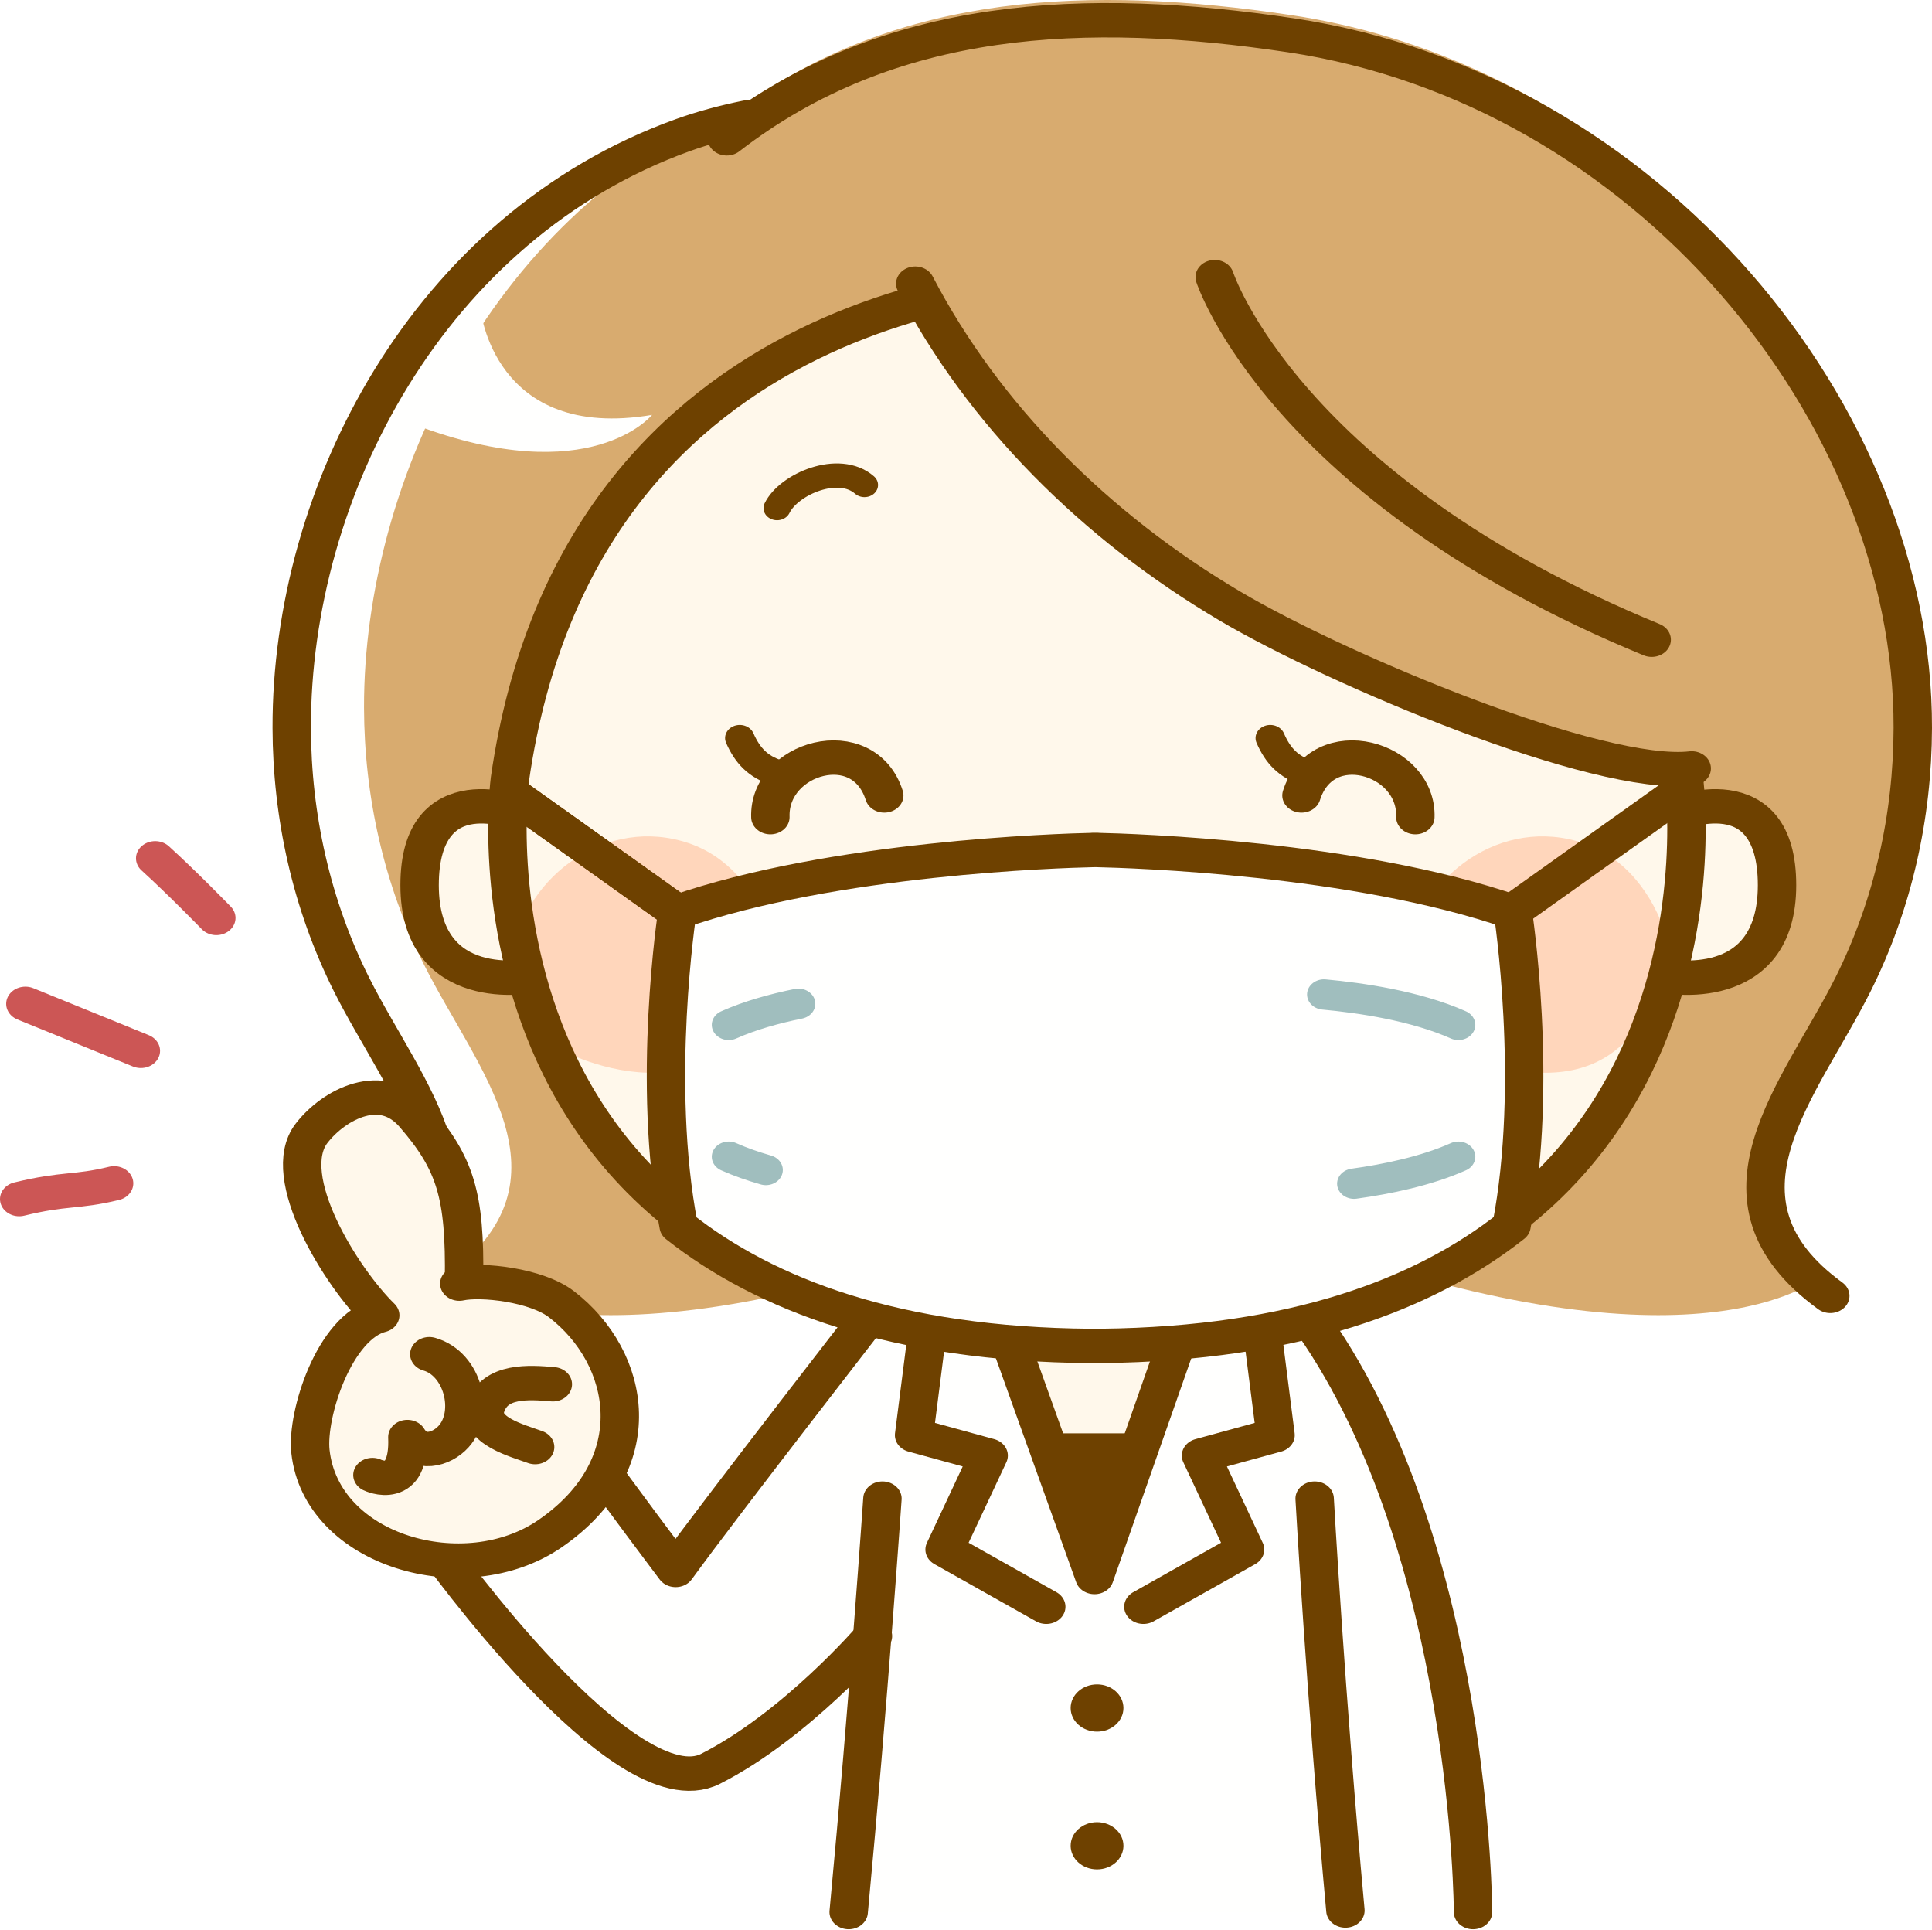
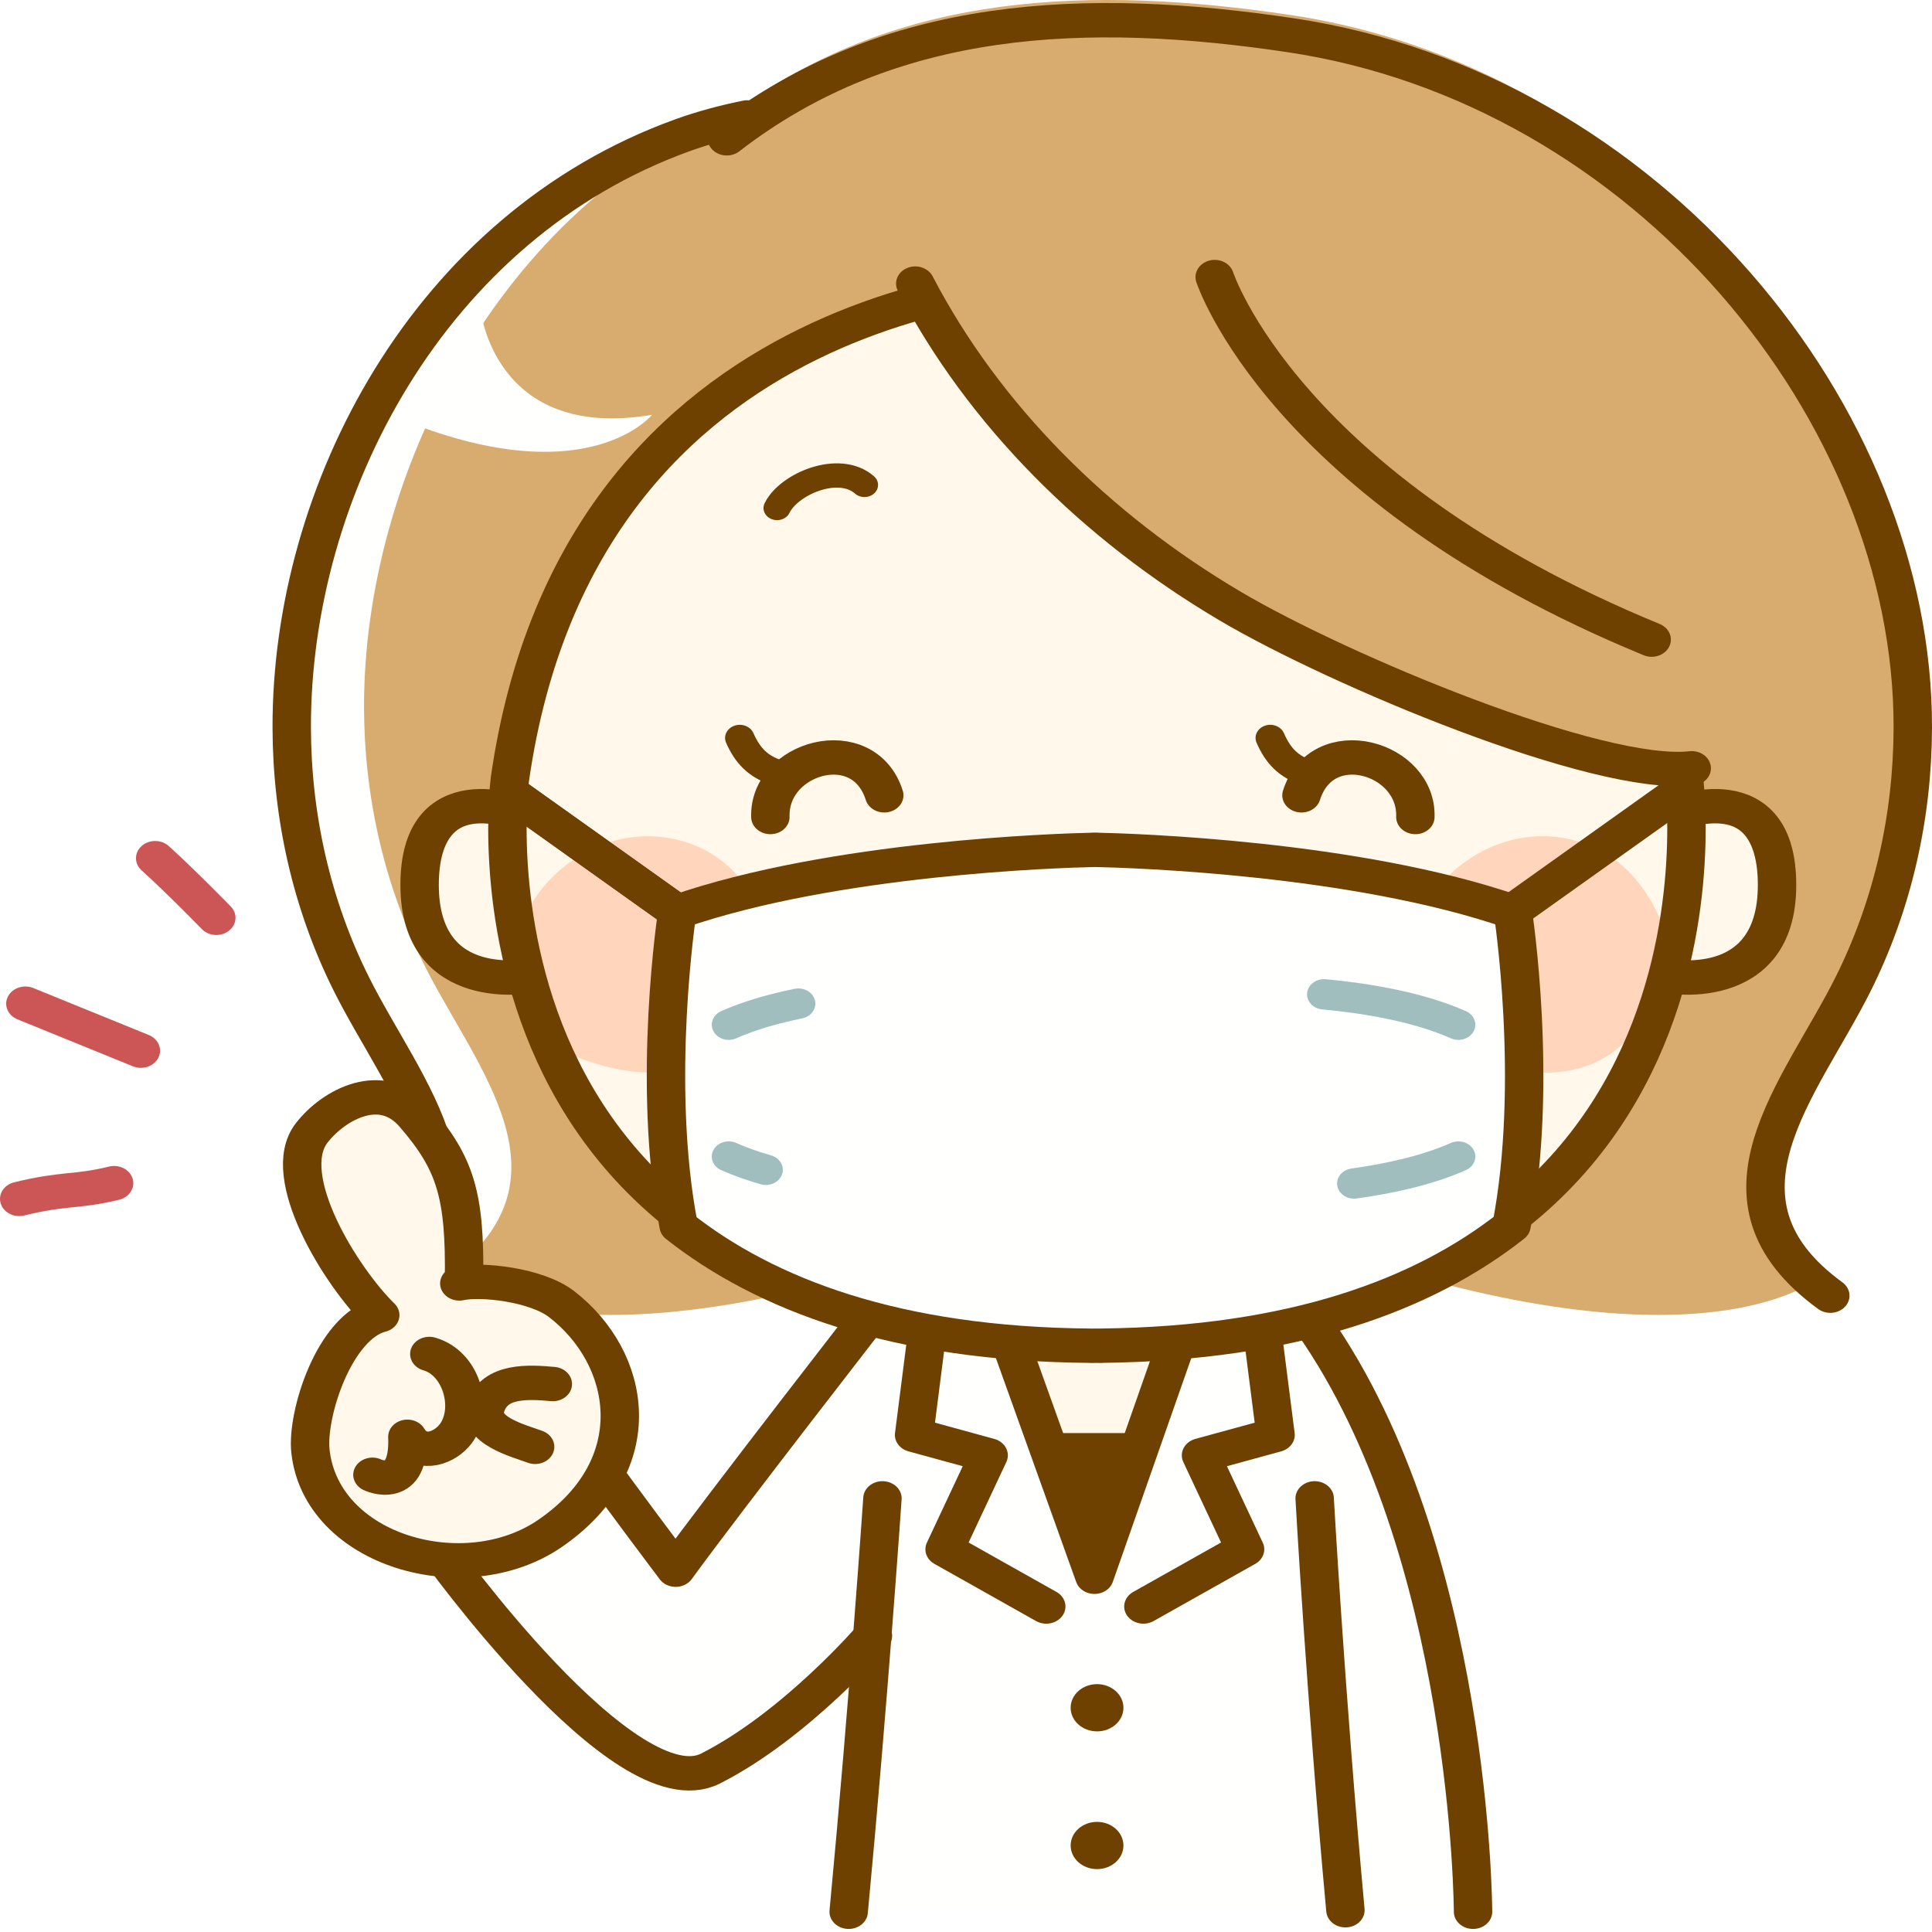
- <svg xmlns="http://www.w3.org/2000/svg" id="svg59" viewBox="0 0 484.299 483.534" height="483.534" width="484.299" y="0" x="0" version="1.1">
+ <svg xmlns="http://www.w3.org/2000/svg" version="1.1" x="0" y="0" width="484.299" height="484.299" viewBox="0 0 484.299 484.299" id="svg59">
  <defs id="defs5">
    <clipPath id="Clip_1">
-       <path id="path2" d="M 0.06,0.943 H 855.146 V 954.94 H 0.06 Z" />
+       <path d="M 0.06,0.943 H 855.146 V 954.94 H 0.06 Z" id="path2" />
    </clipPath>
  </defs>
-   <g transform="matrix(0.5663349,0,0,0.5068184,0,-0.4779297)" id="Layer_1">
-     <path id="path838" fill="#fffffe" d="m 386.385,810.002 c 0,0 -33.973,44.188 -71.889,65.656 C 276.58,897.127 193.199,766.422 193.199,766.422 l 70.864,-42.114 c 6,10 35,53 35,53 20.929,-32.224 89.99,-131.469 89.99,-131.469 l 192.454,10.486 C 651.447,768.008 652.004,946.5 652.004,946.5 H 375.642 c 8.868,-104.889 14.949,-204.464 14.949,-204.464" />
-     <path id="path840" stroke-linejoin="round" stroke-linecap="round" stroke-width="17" stroke="#cc5655" fill-opacity="0" d="m 95.743,454.88 c 0,0 -15.05,-17.305 -27.055,-29.478 M 50.498,586.13 c -16.927,4.622 -21.69,2.235 -41.998,7.782 m 53.843,-73.31 C 46.371,513.341 30.4,506.081 11.234,497.365" />
-     <path id="path842" fill="#fffffe" d="m 389.053,645.839 c 0,0 -69.061,99.245 -89.99,131.469 0,0 -29,-43 -35,-53 l -70.864,42.114 c 0,0 83.381,130.705 121.297,109.236 37.916,-21.468 71.889,-65.656 71.889,-65.656" />
-     <path id="path844" stroke-linejoin="round" stroke-linecap="round" stroke-width="17" stroke="#6e4100" fill-opacity="0" d="m 389.053,645.839 c 0,0 -69.061,99.245 -89.99,131.469 0,0 -29,-43 -35,-53 l -70.864,42.114 c 0,0 83.381,130.705 121.297,109.236 37.916,-21.468 71.889,-65.656 71.889,-65.656" />
-     <path id="path846" fill="#fffffe" d="M 375.642,946.5 C 384.51,841.611 390.591,742.036 390.591,742.036" />
-     <path id="path848" stroke-linejoin="round" stroke-linecap="round" stroke-width="17" stroke="#6e4100" fill-opacity="0" d="M 375.642,946.5 C 384.51,841.611 390.591,742.036 390.591,742.036" />
-     <path id="path850" fill="#fffffe" d="m 581.896,742.036 c 0,0 4.849,97.218 13.615,203.702" />
-     <g id="g858" clip-path="url(#Clip_1)">
-       <path id="path852" stroke-linejoin="round" stroke-linecap="round" stroke-width="17" stroke="#6e4100" fill-opacity="0" d="m 581.896,742.036 c 0,0 4.849,97.218 13.615,203.702" />
-       <path id="path854" fill="#fffffe" d="m 320.571,93.706 c -196,206 -65,487 -81,531 -16,44 -73.419,18.404 -73.419,18.404 -1.026,-0.834 -1.507,-1.33 -1.507,-1.33 58.404,-47.512 13.308,-101.895 -10.006,-153.891 -17.819,-39.734 -26.414,-83.48 -26.511,-126.965 -0.257,-116.847 62.421,-254.816 175,-300.144 l 17.443,32.926" />
-       <path id="path856" fill="#d8ab6f" d="M 846.646,350.932 C 846.765,297.272 832.764,242.965 807.896,193.77 787.282,149.446 757.924,109.571 720.601,80.932 678.186,44.007 627.288,17.737 571.394,8.387 483.444,-6.326 398.474,-3.193 327.466,54.51 220.344,103.276 160.879,237.11 161.128,350.924 c 0.097,43.485 8.692,87.231 26.511,126.965 23.314,51.996 68.41,106.379 10.006,153.891 0,0 48.483,50 210.483,-10 h 188.039 c 162,60 210.482,10 210.482,10 -13.478,-10.965 -18.388,-25.627 -18.388,-25.627 -21.354,-40.92 12.654,-85.402 31.875,-128.264 17.816,-39.734 26.414,-83.48 26.51,-126.957" />
+   <g id="Layer_1" transform="matrix(0.5663349,0,0,0.5068184,0,-0.4779297)">
+     <path d="m 386.385,810.002 c 0,0 -33.973,44.188 -71.889,65.656 C 276.58,897.127 193.199,766.422 193.199,766.422 l 70.864,-42.114 c 6,10 35,53 35,53 20.929,-32.224 89.99,-131.469 89.99,-131.469 l 192.454,10.486 C 651.447,768.008 652.004,946.5 652.004,946.5 H 375.642 c 8.868,-104.889 14.949,-204.464 14.949,-204.464" fill="#fffffe" id="path838" />
+     <path d="m 95.743,454.88 c 0,0 -15.05,-17.305 -27.055,-29.478 M 50.498,586.13 c -16.927,4.622 -21.69,2.235 -41.998,7.782 m 53.843,-73.31 C 46.371,513.341 30.4,506.081 11.234,497.365" fill-opacity="0" stroke="#cc5655" stroke-width="17" stroke-linecap="round" stroke-linejoin="round" id="path840" />
+     <path d="m 389.053,645.839 c 0,0 -69.061,99.245 -89.99,131.469 0,0 -29,-43 -35,-53 l -70.864,42.114 c 0,0 83.381,130.705 121.297,109.236 37.916,-21.468 71.889,-65.656 71.889,-65.656" fill="#fffffe" id="path842" />
+     <path d="m 389.053,645.839 c 0,0 -69.061,99.245 -89.99,131.469 0,0 -29,-43 -35,-53 l -70.864,42.114 c 0,0 83.381,130.705 121.297,109.236 37.916,-21.468 71.889,-65.656 71.889,-65.656" fill-opacity="0" stroke="#6e4100" stroke-width="17" stroke-linecap="round" stroke-linejoin="round" id="path844" />
+     <path d="M 375.642,946.5 C 384.51,841.611 390.591,742.036 390.591,742.036" fill="#fffffe" id="path846" />
+     <path d="M 375.642,946.5 C 384.51,841.611 390.591,742.036 390.591,742.036" fill-opacity="0" stroke="#6e4100" stroke-width="17" stroke-linecap="round" stroke-linejoin="round" id="path848" />
+     <path d="m 581.896,742.036 c 0,0 4.849,97.218 13.615,203.702" fill="#fffffe" id="path850" />
+     <g clip-path="url(#Clip_1)" id="g858">
+       <path d="m 581.896,742.036 c 0,0 4.849,97.218 13.615,203.702" fill-opacity="0" stroke="#6e4100" stroke-width="17" stroke-linecap="round" stroke-linejoin="round" id="path852" />
+       <path d="m 320.571,93.706 c -196,206 -65,487 -81,531 -16,44 -73.419,18.404 -73.419,18.404 -1.026,-0.834 -1.507,-1.33 -1.507,-1.33 58.404,-47.512 13.308,-101.895 -10.006,-153.891 -17.819,-39.734 -26.414,-83.48 -26.511,-126.965 -0.257,-116.847 62.421,-254.816 175,-300.144 l 17.443,32.926" fill="#fffffe" id="path854" />
+       <path d="M 846.646,350.932 C 846.765,297.272 832.764,242.965 807.896,193.77 787.282,149.446 757.924,109.571 720.601,80.932 678.186,44.007 627.288,17.737 571.394,8.387 483.444,-6.326 398.474,-3.193 327.466,54.51 220.344,103.276 160.879,237.11 161.128,350.924 c 0.097,43.485 8.692,87.231 26.511,126.965 23.314,51.996 68.41,106.379 10.006,153.891 0,0 48.483,50 210.483,-10 h 188.039 c 162,60 210.482,10 210.482,10 -13.478,-10.965 -18.388,-25.627 -18.388,-25.627 -21.354,-40.92 12.654,-85.402 31.875,-128.264 17.816,-39.734 26.414,-83.48 26.51,-126.957" fill="#d8ab6f" id="path856" />
    </g>
-     <path id="path860" fill="#fff8eb" d="m 441.089,645.733 43.357,135.072 43.653,-139.113" />
-     <path id="path872" fill="#6e4100" d="m 466.513,709.737 h 38.508 l -20.583,54.557" />
-     <path id="path862" stroke-linejoin="round" stroke-linecap="round" stroke-width="17" stroke="#6e4100" fill-opacity="0" d="m 441.089,645.733 43.357,135.072 43.653,-139.113" />
-     <path id="path864" fill="#fffffe" d="m 558.591,658.118 6,52.533 -32.998,10.104 19.498,46.47 -44.998,28.289" />
-     <path id="path866" stroke-linejoin="round" stroke-linecap="round" stroke-width="17" stroke="#6e4100" fill-opacity="0" d="m 558.591,658.118 6,52.533 -32.998,10.104 19.498,46.47 -44.998,28.289" />
-     <path id="path868" fill="#fffffe" d="m 410.599,658.118 -6,52.533 32.998,10.104 -19.498,46.47 44.996,28.289" />
-     <path id="path870" stroke-linejoin="round" stroke-linecap="round" stroke-width="17" stroke="#6e4100" fill-opacity="0" d="m 410.599,658.118 -6,52.533 32.998,10.104 -19.498,46.47 44.996,28.289" />
-     <path id="path874" fill="#d8ab6f" d="M 810.128,641.78 C 751.724,594.268 796.819,539.885 820.136,487.889 837.952,448.155 846.55,404.409 846.646,360.932 846.991,205.567 729.017,44.757 571.394,18.387 481.048,3.274 393.843,6.981 321.69,69.342" />
-     <path id="path876" stroke-linejoin="round" stroke-linecap="round" stroke-width="17" stroke="#6e4100" fill-opacity="0" d="M 810.128,641.78 C 751.724,594.268 796.819,539.885 820.136,487.889 837.952,448.155 846.55,404.409 846.646,360.932 846.991,205.567 729.017,44.757 571.394,18.387 481.048,3.274 393.843,6.981 321.69,69.342 m 9.061,-10.32 c -9.872,2.236 -19.465,5.106 -28.524,8.752 -112.579,45.328 -173.356,176.303 -173.099,293.15 0.097,43.485 8.692,87.231 26.511,126.965 23.314,51.996 68.41,106.379 10.006,153.891" />
-     <path id="path878" fill="#fff8eb" d="m 230.563,403.462 c 0,0 -44.833,-20.817 -44.833,35.224 0,56.037 49.637,44.832 49.637,44.832" />
-     <path id="path880" stroke-linejoin="round" stroke-linecap="round" stroke-width="17" stroke="#6e4100" fill-opacity="0" d="m 230.563,403.462 c 0,0 -44.833,-20.817 -44.833,35.224 0,56.037 49.637,44.832 49.637,44.832" />
-     <path id="path882" fill="#fff8eb" d="m 741.724,403.462 c 0,0 44.834,-20.817 44.834,35.224 0,56.037 -49.637,44.832 -49.637,44.832" />
-     <path id="path884" stroke-linejoin="round" stroke-linecap="round" stroke-width="17" stroke="#6e4100" fill-opacity="0" d="m 741.724,403.462 c 0,0 44.834,-20.817 44.834,35.224 0,56.037 -49.637,44.832 -49.637,44.832" />
-     <path id="path886" fill="#fff8eb" d="M 745.32,385.229 C 713.313,142.639 509.451,137.819 485.064,138.124 c -24.769,-0.192 -228.173,5.679 -259.318,248.093 0,0 -32.758,272.836 257.818,275.319 v 0.031 c 0.799,-0.006 1.588,-0.02 2.375,-0.025 0.838,0.005 1.665,0.019 2.514,0.019 v -0.039 C 779.033,657.94 745.32,385.229 745.32,385.229" />
-     <path id="path888" fill="#ffd6bb" d="m 227.139,471.456 c -3.752,24.029 11.826,46.047 32.347,54.043 19.91,7.767 42.666,9.642 59.435,-5.1 16.621,-14.617 29.084,-33.85 22.308,-57.41 -5.585,-19.352 -17.632,-37.961 -36.35,-45.057 -36.279,-13.74 -71.932,16.256 -77.74,53.524" />
-     <path id="path890" fill="#ffd6bb" d="m 623.177,471.456 c -3.752,24.029 11.826,46.047 32.347,54.043 19.911,7.767 42.666,9.642 59.436,-5.1 16.621,-14.617 29.084,-33.85 22.309,-57.41 -5.586,-19.352 -17.633,-37.961 -36.352,-45.057 -36.279,-13.74 -71.932,16.256 -77.74,53.524" />
-     <path id="path892" stroke-linejoin="round" stroke-linecap="round" stroke-width="17" stroke="#6e4100" fill-opacity="0" d="M 745.276,385.229 C 713.269,142.639 509.407,137.819 485.021,138.124 c -24.77,-0.192 -228.175,5.679 -259.32,248.093 0,0 -32.758,272.836 257.82,275.319 v 0.031 c 0.798,-0.006 1.587,-0.02 2.375,-0.025 0.837,0.005 1.664,0.019 2.513,0.019 v -0.039 C 778.989,657.94 745.276,385.229 745.276,385.229 Z" />
-     <path id="path894" stroke-linejoin="round" stroke-linecap="round" stroke-width="12" stroke="#6e4100" fill-opacity="0" d="m 343.946,252.21 c 5.223,-11.948 27.364,-22.485 38.696,-11.426" />
-     <path id="path896" fill="#d8ab6f" d="m 405.112,141.21 c 30.225,64.914 79.836,120.224 139.516,159.587 47.797,31.532 176.516,85.399 217.943,80.141 0,0 0.021,-150.459 -88,-200.232 -168,-95 -269.459,-39.496 -269.459,-39.496" />
-     <path id="path898" fill="#fffffe" d="m 212.652,153.649 c 0,0 5.642,65.744 75.969,52.457 0,0 -27.156,37.613 -104.641,5.029" />
-     <path id="path900" stroke-linejoin="round" stroke-linecap="round" stroke-width="17" stroke="#6e4100" fill-opacity="0" d="m 405.112,141.21 c 30.225,64.914 79.836,120.224 139.516,159.587 47.797,31.532 162.738,85.399 204.166,80.141 M 537.651,137.983 c 0,0 30.327,104.393 193.42,179.311" />
-     <path id="path902" fill="#6e4100" d="m 497.261,845.598 c 0,6.453 -5.231,11.686 -11.684,11.686 -6.455,0 -11.685,-5.233 -11.685,-11.686 0,-6.453 5.23,-11.683 11.685,-11.683 6.453,0 11.684,5.23 11.684,11.683" />
-     <path id="path904" fill="#6e4100" d="m 497.261,913.725 c 0,6.453 -5.231,11.684 -11.684,11.684 -6.455,0 -11.685,-5.231 -11.685,-11.684 0,-6.453 5.23,-11.685 11.685,-11.685 6.453,0 11.684,5.232 11.684,11.685" />
-     <path id="path906" stroke-linejoin="round" stroke-linecap="round" stroke-width="13" stroke="#6e4100" fill-opacity="0" d="m 327.434,365.929 c 3.462,8.758 8.095,14.203 16.599,17.254" />
-     <path id="path908" stroke-linejoin="round" stroke-linecap="round" stroke-width="17" stroke="#6e4100" fill-opacity="0" d="m 391.396,394.308 c -9.136,-32.336 -51.31,-18.896 -50.412,10.725" />
-     <path id="path910" stroke-linejoin="round" stroke-linecap="round" stroke-width="13" stroke="#6e4100" fill-opacity="0" d="m 562.234,365.929 c 3.418,8.774 8.026,14.244 16.514,17.336" />
-     <path id="path912" stroke-linejoin="round" stroke-linecap="round" stroke-width="17" stroke="#6e4100" fill-opacity="0" d="m 576.063,394.308 c 9.132,-32.336 51.308,-18.896 50.408,10.725" />
-     <path id="path914" fill="#fffffe" d="m 485.665,421.292 v -0.04 c 0,0 -0.341,0.004 -0.961,0.017 -0.619,-0.013 -0.959,-0.017 -0.959,-0.017 v 0.04 c -14.976,0.362 -114.516,3.754 -183.976,30.686 0,0 -11.644,84.51 0.64,155.369 38.586,34.026 96.267,58.453 182.284,59.189 v 0.031 c 0.799,-0.006 1.588,-0.02 2.375,-0.025 0.838,0.005 1.664,0.019 2.514,0.019 v -0.039 c 85.545,-1.055 142.976,-25.438 181.442,-59.317 12.245,-70.803 0.617,-155.227 0.617,-155.227 -69.46,-26.932 -169,-30.324 -183.976,-30.686" />
-     <path id="path916" stroke-linejoin="round" stroke-linecap="round" stroke-width="17" stroke="#6e4100" fill-opacity="0" d="m 485.665,421.292 v -0.04 c 0,0 -0.341,0.004 -0.961,0.017 -0.619,-0.013 -0.959,-0.017 -0.959,-0.017 v 0.04 c -14.976,0.362 -114.516,3.754 -183.976,30.686 0,0 -11.644,84.51 0.64,155.369 38.586,34.026 96.267,58.453 182.284,59.189 v 0.031 c 0.799,-0.006 1.588,-0.02 2.375,-0.025 0.838,0.005 1.664,0.019 2.514,0.019 v -0.039 c 85.545,-1.055 142.976,-25.438 181.442,-59.317 12.245,-70.803 0.617,-155.227 0.617,-155.227 -69.46,-26.932 -169,-30.324 -183.976,-30.686 z" />
-     <path id="path918" stroke-linejoin="round" stroke-linecap="round" stroke-width="15" stroke="#a0bebe" fill-opacity="0" d="m 645.507,507.771 c -18.978,-9.438 -43.42,-13.39 -59.473,-15.033 m 13.297,93.564 c 14.557,-2.244 31.91,-6.239 46.176,-13.334 M 322.548,507.771 c 9.488,-4.719 20.344,-8.066 30.833,-10.439 m -14.386,82.193 c -5.701,-1.821 -11.277,-3.985 -16.447,-6.557" />
-     <path id="path920" fill="#fffffe" d="m 299.769,451.978 -73.706,-58.67" />
-     <path id="path922" stroke-linejoin="round" stroke-linecap="round" stroke-width="17" stroke="#6e4100" fill-opacity="0" d="m 299.769,451.978 -73.706,-58.67" />
-     <path id="path924" fill="#fffffe" d="m 299.769,451.978 -73.706,-58.67" />
-     <path id="path926" stroke-linejoin="round" stroke-linecap="round" stroke-width="17" stroke="#6e4100" fill-opacity="0" d="m 299.769,451.978 -73.706,-58.67" />
-     <path id="path928" fill="#fffffe" d="m 669.063,451.978 73.707,-58.67" />
-     <path id="path930" stroke-linejoin="round" stroke-linecap="round" stroke-width="17" stroke="#6e4100" fill-opacity="0" d="m 669.063,451.978 73.707,-58.67 M 652.004,946.5 c 0,0 -0.557,-178.492 -70.497,-290.175" />
-     <path id="path932" fill="#fff8eb" d="m 205.387,634.119 c 0.533,-42.155 -3.78,-57.812 -21.784,-81.087 -14.358,-18.548 -35.692,-6.087 -45.672,8.303 -14.803,21.337 13.156,71.267 30.374,90.067 -20.325,5.721 -32.658,49.035 -30.9,67.252 4.77,49.397 68.338,69.614 106.007,40.752 44.688,-34.242 36.048,-86.9 5.107,-113.492 -11.07,-9.514 -35.346,-12.579 -45.223,-10.192" />
-     <path id="path934" stroke-linejoin="round" stroke-linecap="round" stroke-width="17" stroke="#6e4100" fill-opacity="0" d="m 205.387,634.119 c 0.533,-42.155 -3.78,-57.812 -21.784,-81.087 -14.358,-18.548 -35.692,-6.087 -45.672,8.303 -14.803,21.337 13.156,71.267 30.374,90.067 -20.325,5.721 -32.658,49.035 -30.9,67.252 4.77,49.397 68.338,69.614 106.007,40.752 44.688,-34.242 36.048,-86.9 5.107,-113.492 -11.07,-9.514 -35.346,-12.579 -45.223,-10.192" />
-     <path id="path936" fill="#fff8eb" d="m 190.026,670.619 c 14.91,4.727 20.28,28.906 10.791,40.672 -5.59,6.933 -15.607,9.418 -20.504,0.289 1.048,27.788 -15.465,18.791 -15.465,18.791" />
-     <path id="path938" stroke-linejoin="round" stroke-linecap="round" stroke-width="17" stroke="#6e4100" fill-opacity="0" d="m 190.026,670.619 c 14.91,4.727 20.28,28.906 10.791,40.672 -5.59,6.933 -15.607,9.418 -20.504,0.289 1.048,27.788 -15.465,18.791 -15.465,18.791 m 79.848,-44.884 c -10.644,-1.065 -25.505,-2.122 -29.633,11.045 -3.708,11.813 14.294,16.938 21.797,20.016" />
+     <path d="m 441.089,645.733 43.357,135.072 43.653,-139.113" fill="#fff8eb" id="path860" />
+     <path d="m 466.513,709.737 h 38.508 l -20.583,54.557" fill="#6e4100" id="path872" />
+     <path d="m 441.089,645.733 43.357,135.072 43.653,-139.113" fill-opacity="0" stroke="#6e4100" stroke-width="17" stroke-linecap="round" stroke-linejoin="round" id="path862" />
+     <path d="m 558.591,658.118 6,52.533 -32.998,10.104 19.498,46.47 -44.998,28.289" fill="#fffffe" id="path864" />
+     <path d="m 558.591,658.118 6,52.533 -32.998,10.104 19.498,46.47 -44.998,28.289" fill-opacity="0" stroke="#6e4100" stroke-width="17" stroke-linecap="round" stroke-linejoin="round" id="path866" />
+     <path d="m 410.599,658.118 -6,52.533 32.998,10.104 -19.498,46.47 44.996,28.289" fill="#fffffe" id="path868" />
+     <path d="m 410.599,658.118 -6,52.533 32.998,10.104 -19.498,46.47 44.996,28.289" fill-opacity="0" stroke="#6e4100" stroke-width="17" stroke-linecap="round" stroke-linejoin="round" id="path870" />
+     <path d="M 810.128,641.78 C 751.724,594.268 796.819,539.885 820.136,487.889 837.952,448.155 846.55,404.409 846.646,360.932 846.991,205.567 729.017,44.757 571.394,18.387 481.048,3.274 393.843,6.981 321.69,69.342" fill="#d8ab6f" id="path874" />
+     <path d="M 810.128,641.78 C 751.724,594.268 796.819,539.885 820.136,487.889 837.952,448.155 846.55,404.409 846.646,360.932 846.991,205.567 729.017,44.757 571.394,18.387 481.048,3.274 393.843,6.981 321.69,69.342 m 9.061,-10.32 c -9.872,2.236 -19.465,5.106 -28.524,8.752 -112.579,45.328 -173.356,176.303 -173.099,293.15 0.097,43.485 8.692,87.231 26.511,126.965 23.314,51.996 68.41,106.379 10.006,153.891" fill-opacity="0" stroke="#6e4100" stroke-width="17" stroke-linecap="round" stroke-linejoin="round" id="path876" />
+     <path d="m 230.563,403.462 c 0,0 -44.833,-20.817 -44.833,35.224 0,56.037 49.637,44.832 49.637,44.832" fill="#fff8eb" id="path878" />
+     <path d="m 230.563,403.462 c 0,0 -44.833,-20.817 -44.833,35.224 0,56.037 49.637,44.832 49.637,44.832" fill-opacity="0" stroke="#6e4100" stroke-width="17" stroke-linecap="round" stroke-linejoin="round" id="path880" />
+     <path d="m 741.724,403.462 c 0,0 44.834,-20.817 44.834,35.224 0,56.037 -49.637,44.832 -49.637,44.832" fill="#fff8eb" id="path882" />
+     <path d="m 741.724,403.462 c 0,0 44.834,-20.817 44.834,35.224 0,56.037 -49.637,44.832 -49.637,44.832" fill-opacity="0" stroke="#6e4100" stroke-width="17" stroke-linecap="round" stroke-linejoin="round" id="path884" />
+     <path d="M 745.32,385.229 C 713.313,142.639 509.451,137.819 485.064,138.124 c -24.769,-0.192 -228.173,5.679 -259.318,248.093 0,0 -32.758,272.836 257.818,275.319 v 0.031 c 0.799,-0.006 1.588,-0.02 2.375,-0.025 0.838,0.005 1.665,0.019 2.514,0.019 v -0.039 C 779.033,657.94 745.32,385.229 745.32,385.229" fill="#fff8eb" id="path886" />
+     <path d="m 227.139,471.456 c -3.752,24.029 11.826,46.047 32.347,54.043 19.91,7.767 42.666,9.642 59.435,-5.1 16.621,-14.617 29.084,-33.85 22.308,-57.41 -5.585,-19.352 -17.632,-37.961 -36.35,-45.057 -36.279,-13.74 -71.932,16.256 -77.74,53.524" fill="#ffd6bb" id="path888" />
+     <path d="m 623.177,471.456 c -3.752,24.029 11.826,46.047 32.347,54.043 19.911,7.767 42.666,9.642 59.436,-5.1 16.621,-14.617 29.084,-33.85 22.309,-57.41 -5.586,-19.352 -17.633,-37.961 -36.352,-45.057 -36.279,-13.74 -71.932,16.256 -77.74,53.524" fill="#ffd6bb" id="path890" />
+     <path d="M 745.276,385.229 C 713.269,142.639 509.407,137.819 485.021,138.124 c -24.77,-0.192 -228.175,5.679 -259.32,248.093 0,0 -32.758,272.836 257.82,275.319 v 0.031 c 0.798,-0.006 1.587,-0.02 2.375,-0.025 0.837,0.005 1.664,0.019 2.513,0.019 v -0.039 C 778.989,657.94 745.276,385.229 745.276,385.229 Z" fill-opacity="0" stroke="#6e4100" stroke-width="17" stroke-linecap="round" stroke-linejoin="round" id="path892" />
+     <path d="m 343.946,252.21 c 5.223,-11.948 27.364,-22.485 38.696,-11.426" fill-opacity="0" stroke="#6e4100" stroke-width="12" stroke-linecap="round" stroke-linejoin="round" id="path894" />
+     <path d="m 405.112,141.21 c 30.225,64.914 79.836,120.224 139.516,159.587 47.797,31.532 176.516,85.399 217.943,80.141 0,0 0.021,-150.459 -88,-200.232 -168,-95 -269.459,-39.496 -269.459,-39.496" fill="#d8ab6f" id="path896" />
+     <path d="m 212.652,153.649 c 0,0 5.642,65.744 75.969,52.457 0,0 -27.156,37.613 -104.641,5.029" fill="#fffffe" id="path898" />
+     <path d="m 405.112,141.21 c 30.225,64.914 79.836,120.224 139.516,159.587 47.797,31.532 162.738,85.399 204.166,80.141 M 537.651,137.983 c 0,0 30.327,104.393 193.42,179.311" fill-opacity="0" stroke="#6e4100" stroke-width="17" stroke-linecap="round" stroke-linejoin="round" id="path900" />
+     <path d="m 497.261,845.598 c 0,6.453 -5.231,11.686 -11.684,11.686 -6.455,0 -11.685,-5.233 -11.685,-11.686 0,-6.453 5.23,-11.683 11.685,-11.683 6.453,0 11.684,5.23 11.684,11.683" fill="#6e4100" id="path902" />
+     <path d="m 497.261,913.725 c 0,6.453 -5.231,11.684 -11.684,11.684 -6.455,0 -11.685,-5.231 -11.685,-11.684 0,-6.453 5.23,-11.685 11.685,-11.685 6.453,0 11.684,5.232 11.684,11.685" fill="#6e4100" id="path904" />
+     <path d="m 327.434,365.929 c 3.462,8.758 8.095,14.203 16.599,17.254" fill-opacity="0" stroke="#6e4100" stroke-width="13" stroke-linecap="round" stroke-linejoin="round" id="path906" />
+     <path d="m 391.396,394.308 c -9.136,-32.336 -51.31,-18.896 -50.412,10.725" fill-opacity="0" stroke="#6e4100" stroke-width="17" stroke-linecap="round" stroke-linejoin="round" id="path908" />
+     <path d="m 562.234,365.929 c 3.418,8.774 8.026,14.244 16.514,17.336" fill-opacity="0" stroke="#6e4100" stroke-width="13" stroke-linecap="round" stroke-linejoin="round" id="path910" />
+     <path d="m 576.063,394.308 c 9.132,-32.336 51.308,-18.896 50.408,10.725" fill-opacity="0" stroke="#6e4100" stroke-width="17" stroke-linecap="round" stroke-linejoin="round" id="path912" />
+     <path d="m 485.665,421.292 v -0.04 c 0,0 -0.341,0.004 -0.961,0.017 -0.619,-0.013 -0.959,-0.017 -0.959,-0.017 v 0.04 c -14.976,0.362 -114.516,3.754 -183.976,30.686 0,0 -11.644,84.51 0.64,155.369 38.586,34.026 96.267,58.453 182.284,59.189 v 0.031 c 0.799,-0.006 1.588,-0.02 2.375,-0.025 0.838,0.005 1.664,0.019 2.514,0.019 v -0.039 c 85.545,-1.055 142.976,-25.438 181.442,-59.317 12.245,-70.803 0.617,-155.227 0.617,-155.227 -69.46,-26.932 -169,-30.324 -183.976,-30.686" fill="#fffffe" id="path914" />
+     <path d="m 485.665,421.292 v -0.04 c 0,0 -0.341,0.004 -0.961,0.017 -0.619,-0.013 -0.959,-0.017 -0.959,-0.017 v 0.04 c -14.976,0.362 -114.516,3.754 -183.976,30.686 0,0 -11.644,84.51 0.64,155.369 38.586,34.026 96.267,58.453 182.284,59.189 v 0.031 c 0.799,-0.006 1.588,-0.02 2.375,-0.025 0.838,0.005 1.664,0.019 2.514,0.019 v -0.039 c 85.545,-1.055 142.976,-25.438 181.442,-59.317 12.245,-70.803 0.617,-155.227 0.617,-155.227 -69.46,-26.932 -169,-30.324 -183.976,-30.686 z" fill-opacity="0" stroke="#6e4100" stroke-width="17" stroke-linecap="round" stroke-linejoin="round" id="path916" />
+     <path d="m 645.507,507.771 c -18.978,-9.438 -43.42,-13.39 -59.473,-15.033 m 13.297,93.564 c 14.557,-2.244 31.91,-6.239 46.176,-13.334 M 322.548,507.771 c 9.488,-4.719 20.344,-8.066 30.833,-10.439 m -14.386,82.193 c -5.701,-1.821 -11.277,-3.985 -16.447,-6.557" fill-opacity="0" stroke="#a0bebe" stroke-width="15" stroke-linecap="round" stroke-linejoin="round" id="path918" />
+     <path d="m 299.769,451.978 -73.706,-58.67" fill="#fffffe" id="path920" />
+     <path d="m 299.769,451.978 -73.706,-58.67" fill-opacity="0" stroke="#6e4100" stroke-width="17" stroke-linecap="round" stroke-linejoin="round" id="path922" />
+     <path d="m 299.769,451.978 -73.706,-58.67" fill="#fffffe" id="path924" />
+     <path d="m 299.769,451.978 -73.706,-58.67" fill-opacity="0" stroke="#6e4100" stroke-width="17" stroke-linecap="round" stroke-linejoin="round" id="path926" />
+     <path d="m 669.063,451.978 73.707,-58.67" fill="#fffffe" id="path928" />
+     <path d="m 669.063,451.978 73.707,-58.67 M 652.004,946.5 c 0,0 -0.557,-178.492 -70.497,-290.175" fill-opacity="0" stroke="#6e4100" stroke-width="17" stroke-linecap="round" stroke-linejoin="round" id="path930" />
+     <path d="m 205.387,634.119 c 0.533,-42.155 -3.78,-57.812 -21.784,-81.087 -14.358,-18.548 -35.692,-6.087 -45.672,8.303 -14.803,21.337 13.156,71.267 30.374,90.067 -20.325,5.721 -32.658,49.035 -30.9,67.252 4.77,49.397 68.338,69.614 106.007,40.752 44.688,-34.242 36.048,-86.9 5.107,-113.492 -11.07,-9.514 -35.346,-12.579 -45.223,-10.192" fill="#fff8eb" id="path932" />
+     <path d="m 205.387,634.119 c 0.533,-42.155 -3.78,-57.812 -21.784,-81.087 -14.358,-18.548 -35.692,-6.087 -45.672,8.303 -14.803,21.337 13.156,71.267 30.374,90.067 -20.325,5.721 -32.658,49.035 -30.9,67.252 4.77,49.397 68.338,69.614 106.007,40.752 44.688,-34.242 36.048,-86.9 5.107,-113.492 -11.07,-9.514 -35.346,-12.579 -45.223,-10.192" fill-opacity="0" stroke="#6e4100" stroke-width="17" stroke-linecap="round" stroke-linejoin="round" id="path934" />
+     <path d="m 190.026,670.619 c 14.91,4.727 20.28,28.906 10.791,40.672 -5.59,6.933 -15.607,9.418 -20.504,0.289 1.048,27.788 -15.465,18.791 -15.465,18.791" fill="#fff8eb" id="path936" />
+     <path d="m 190.026,670.619 c 14.91,4.727 20.28,28.906 10.791,40.672 -5.59,6.933 -15.607,9.418 -20.504,0.289 1.048,27.788 -15.465,18.791 -15.465,18.791 m 79.848,-44.884 c -10.644,-1.065 -25.505,-2.122 -29.633,11.045 -3.708,11.813 14.294,16.938 21.797,20.016" fill-opacity="0" stroke="#6e4100" stroke-width="17" stroke-linecap="round" stroke-linejoin="round" id="path938" />
  </g>
</svg>
